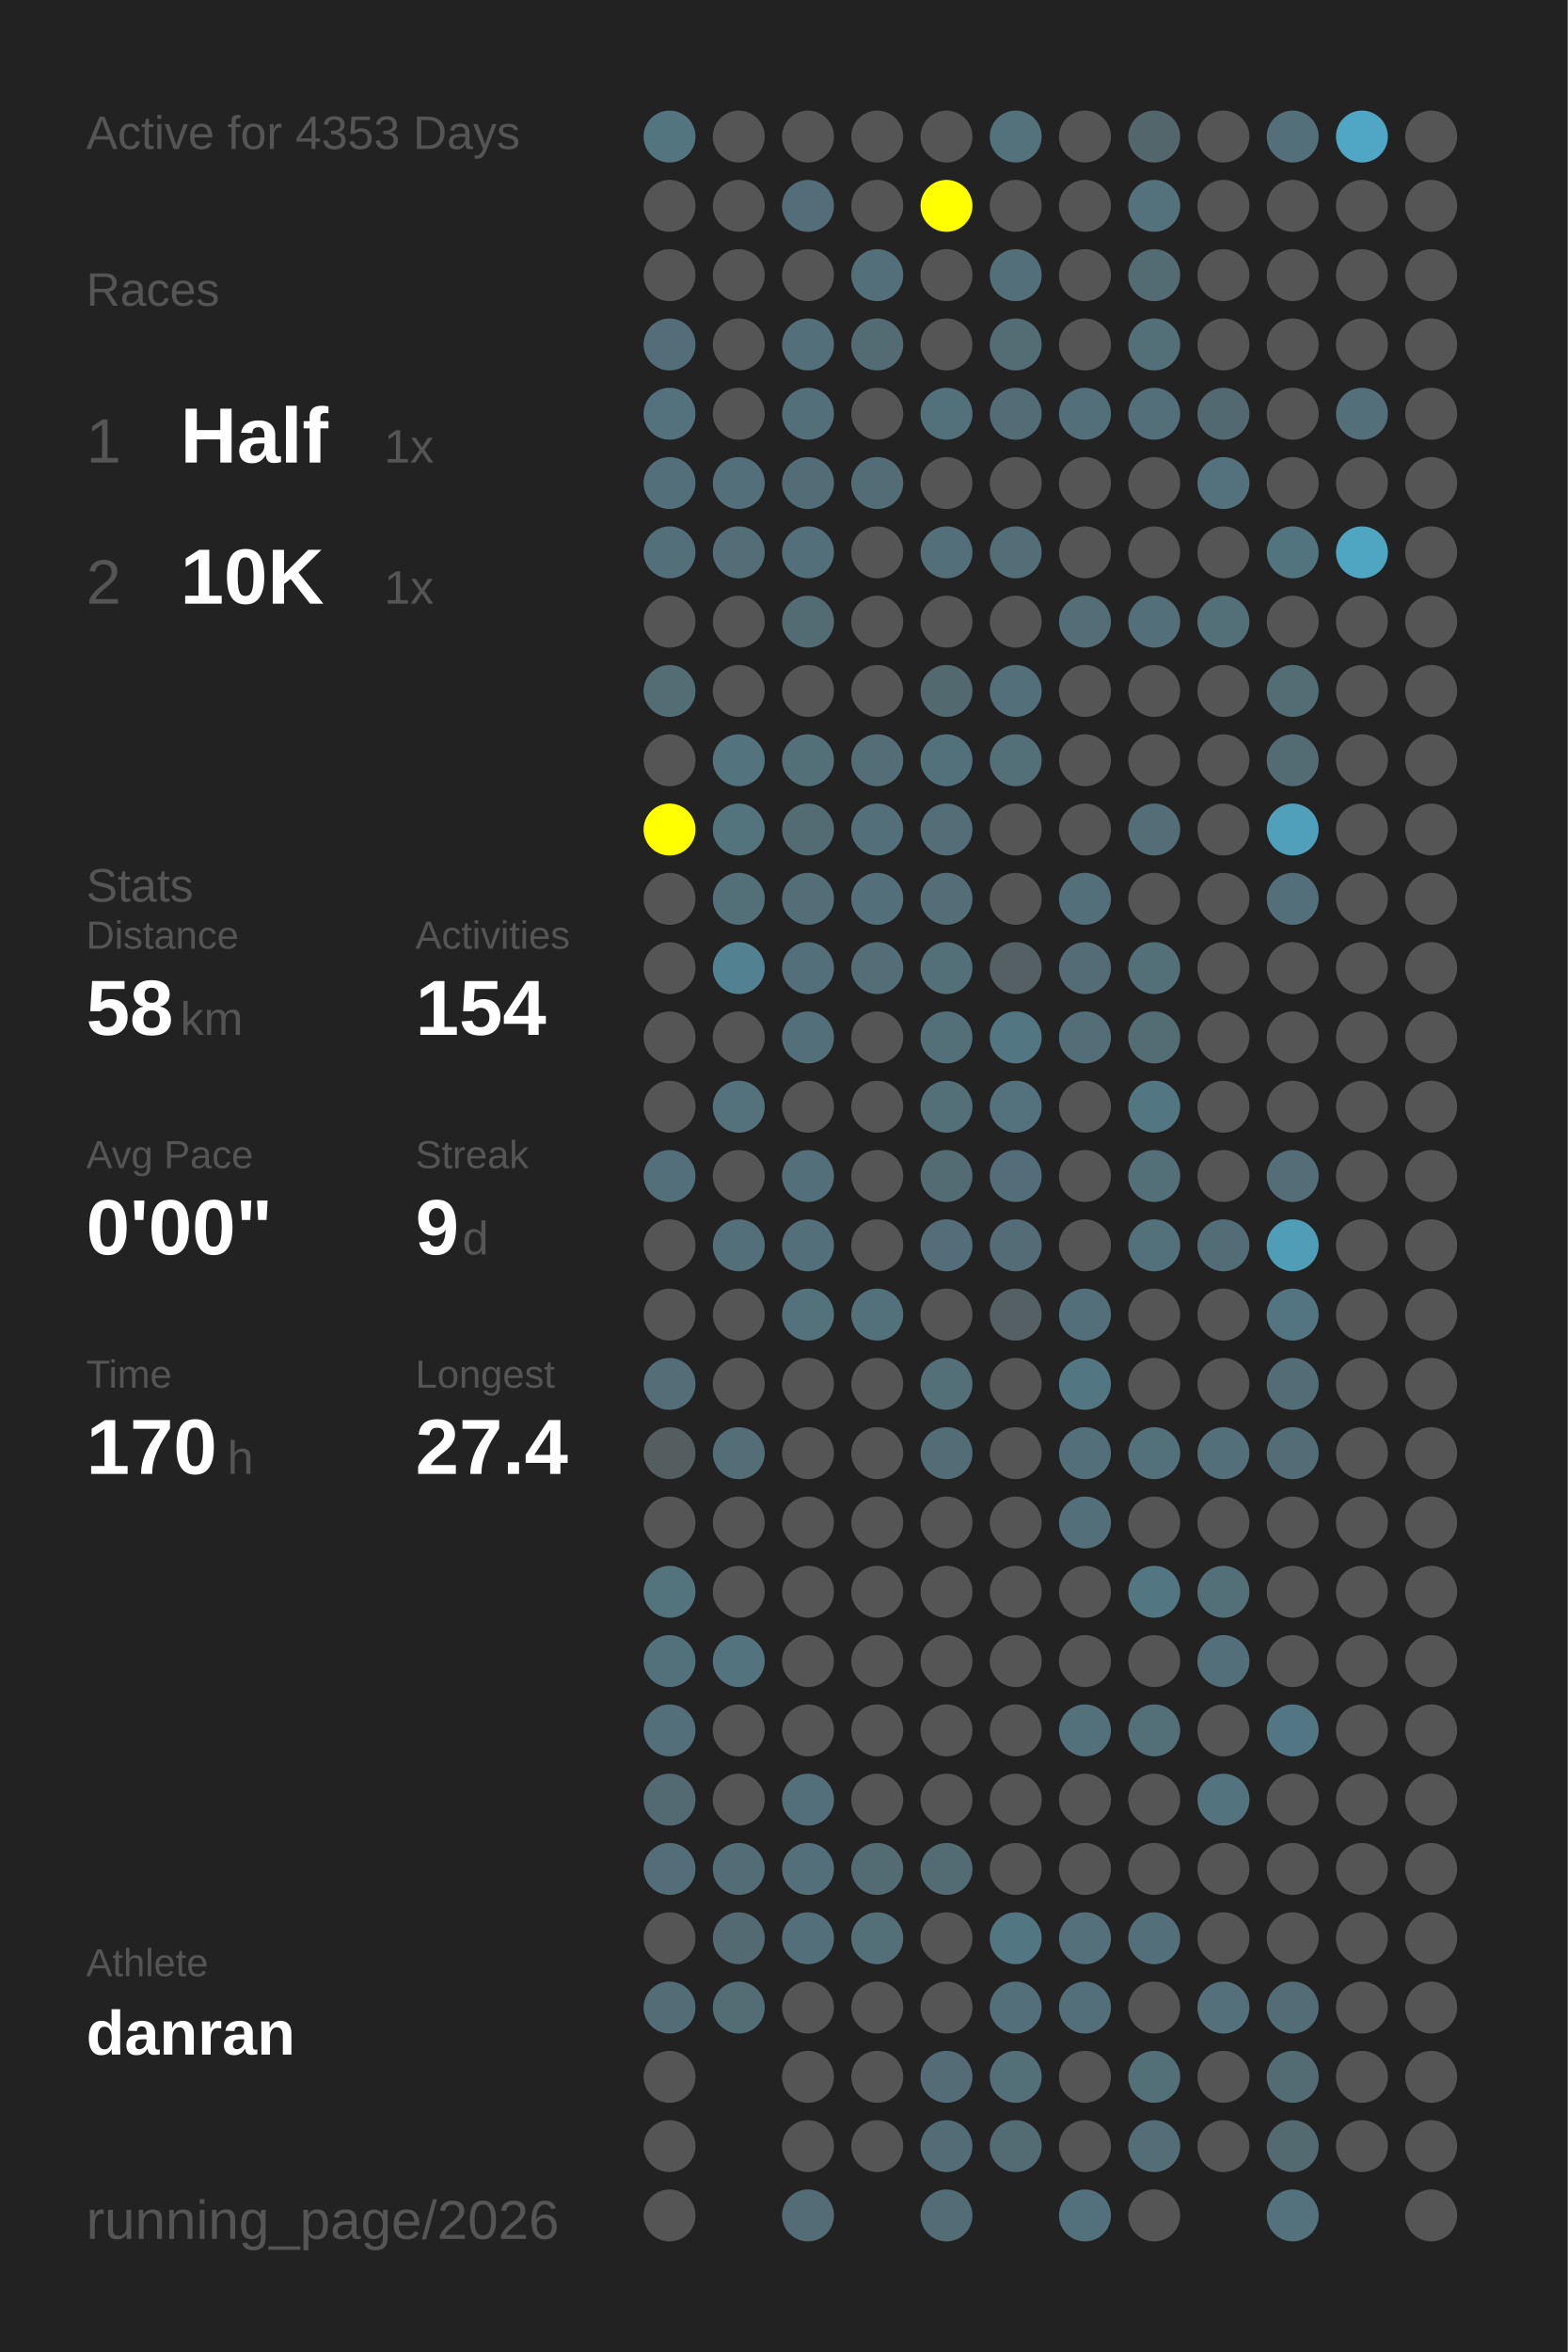
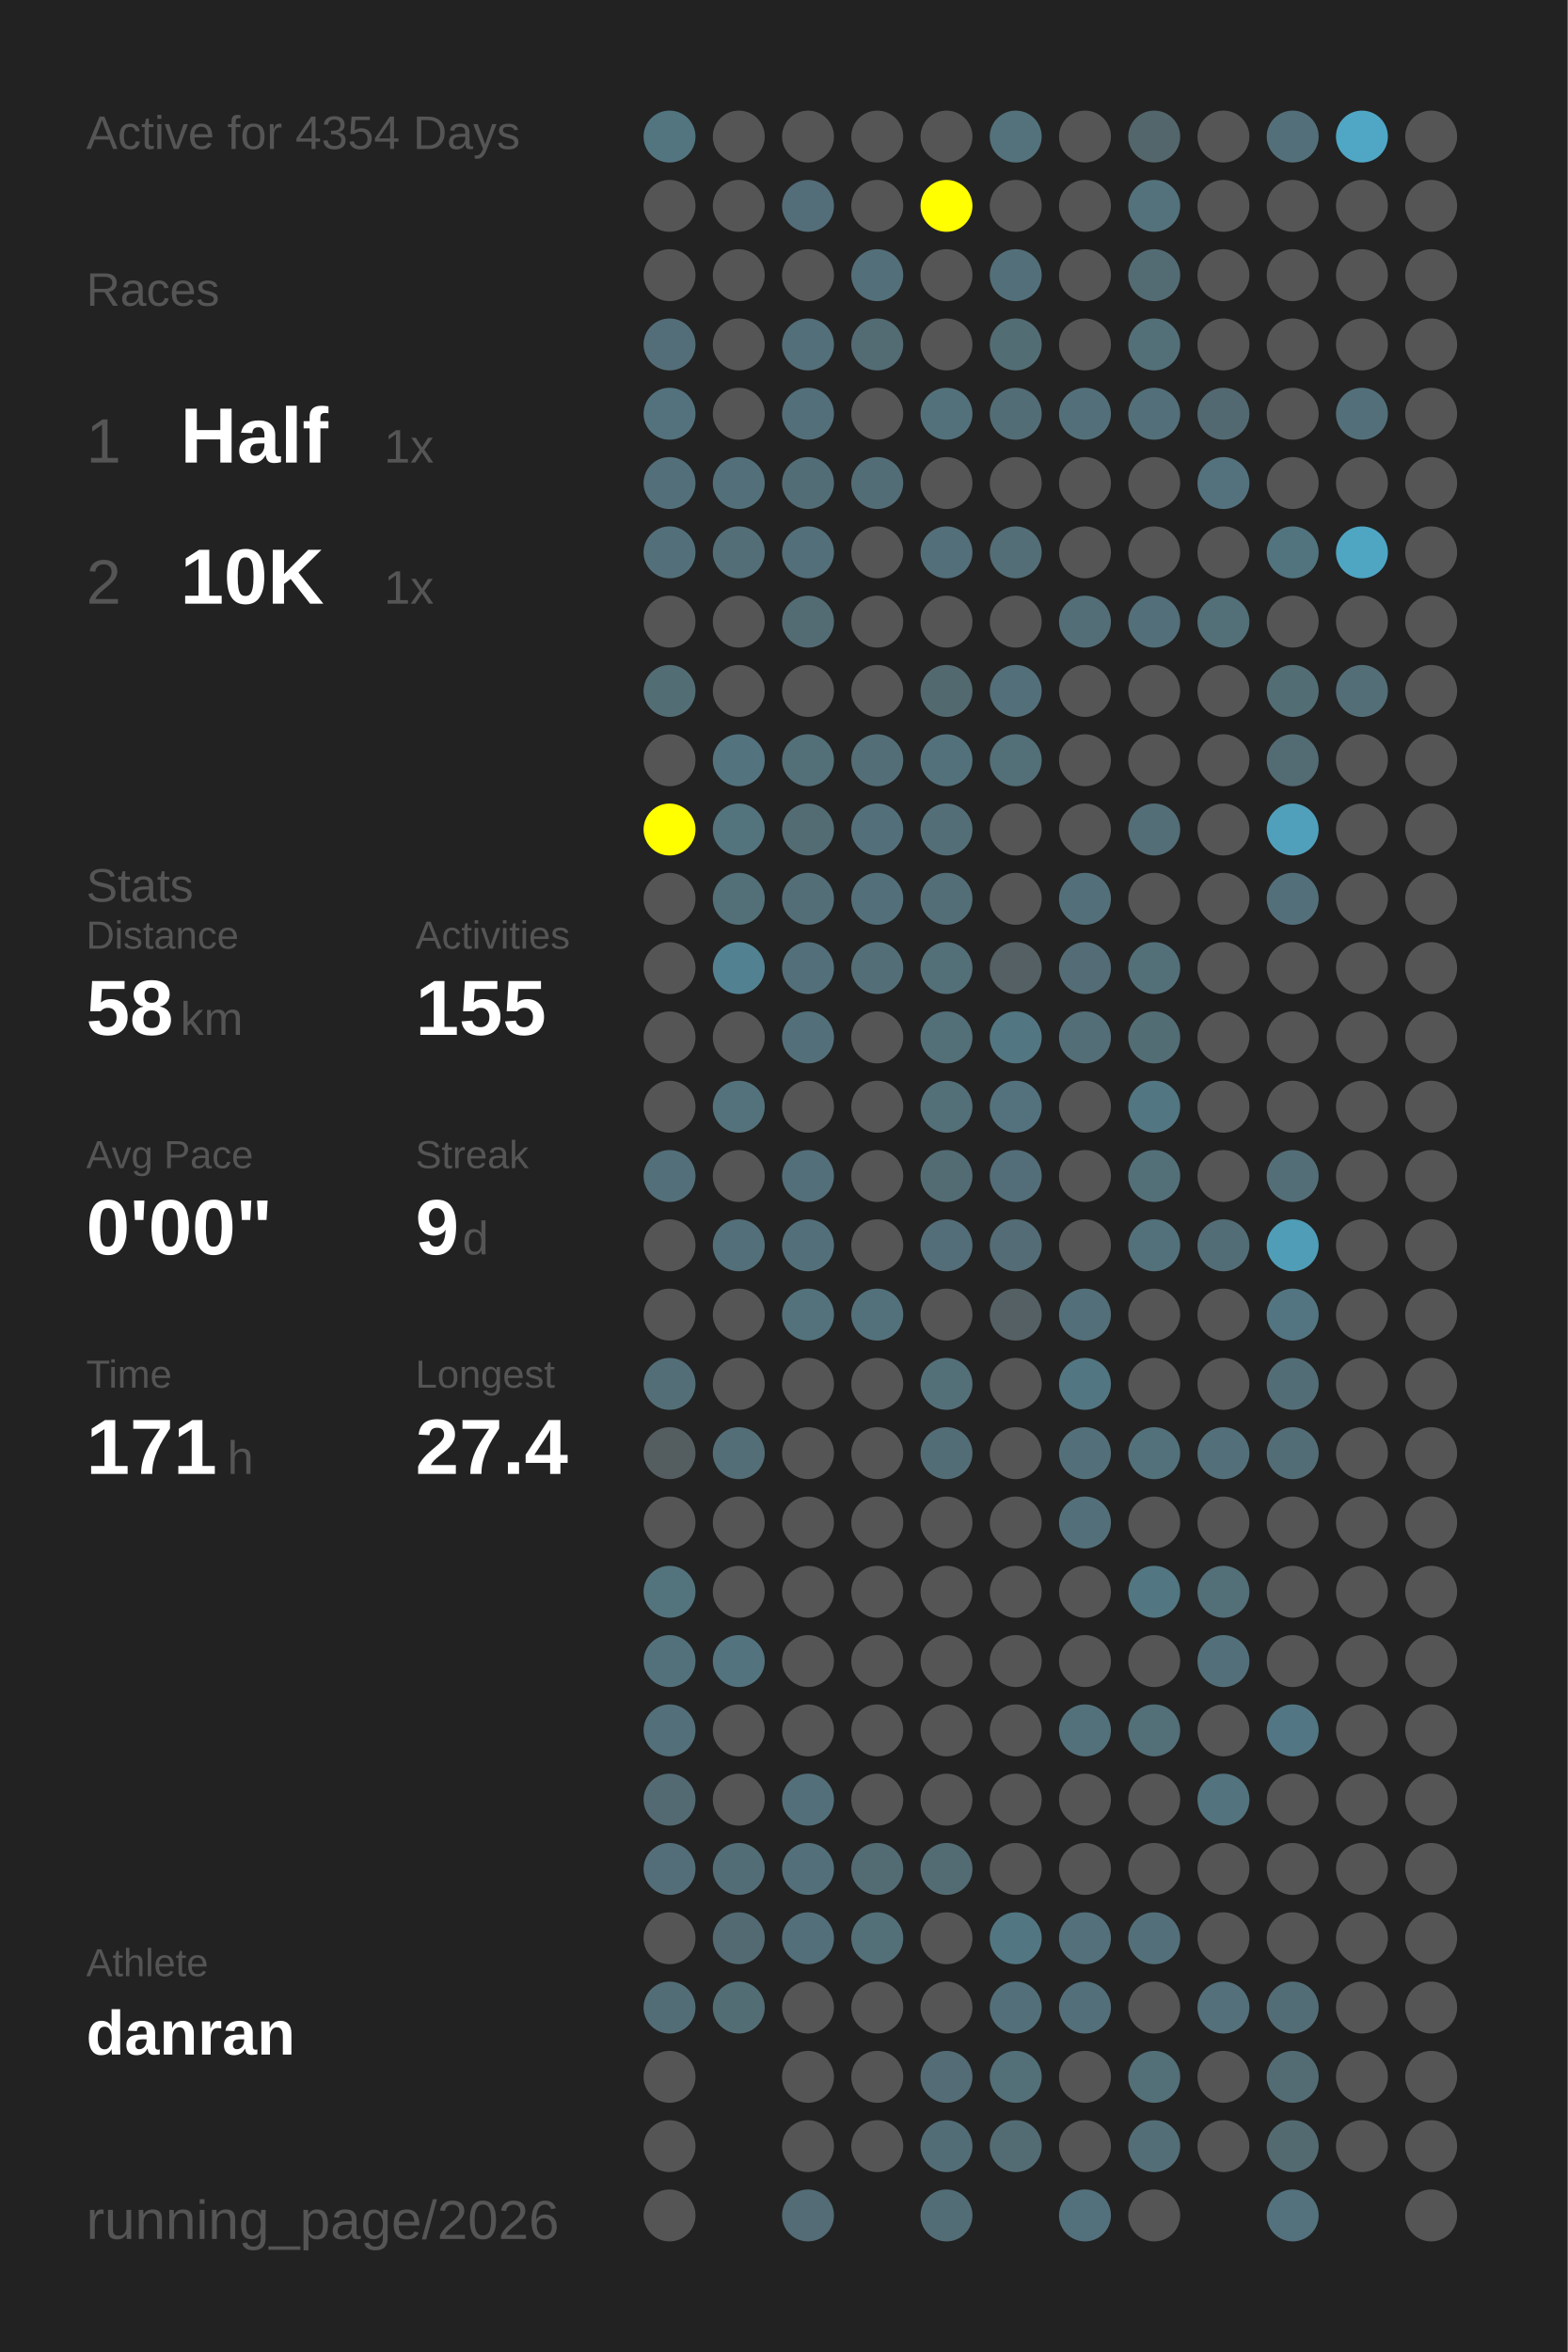
<svg xmlns="http://www.w3.org/2000/svg" baseProfile="full" height="300mm" version="1.1" viewBox="0,0,200,300" width="200mm">
  <defs />
  <rect fill="#222222" height="300" width="200" x="0" y="0" />
-   <text fill="#555555" style="font-size:6px; font-family:Arial;" x="11" y="19">Active for 4353 Days</text>
+   <text fill="#555555" style="font-size:6px; font-family:Arial;" x="11" y="19">Active for 4354 Days</text>
  <text fill="#555555" style="font-size:6px; font-family:Arial;" x="11" y="39">Races</text>
  <text fill="#555555" style="font-size:8px; font-family:Arial;" x="11" y="59">1</text>
  <text fill="#FFFFFF" style="font-size:10px; font-family:Arial; font-weight:bold;" x="23" y="59">Half</text>
  <text fill="#555555" style="font-size:6px; font-family:Arial;" x="49" y="59">1x</text>
  <text fill="#555555" style="font-size:8px; font-family:Arial;" x="11" y="77">2</text>
  <text fill="#FFFFFF" style="font-size:10px; font-family:Arial; font-weight:bold;" x="23" y="77">10K</text>
  <text fill="#555555" style="font-size:6px; font-family:Arial;" x="49" y="77">1x</text>
  <text fill="#555555" style="font-size:6px; font-family:Arial;" x="11" y="115">Stats</text>
  <text fill="#555555" style="font-size:5px; font-family:Arial;" x="11" y="121">Distance</text>
  <text fill="#FFFFFF" style="font-size:10px; font-family:Arial; font-weight:bold;" x="11" y="132">58</text>
  <text fill="#555555" style="font-size:6px; font-family:Arial;" x="23" y="132">km</text>
  <text fill="#555555" style="font-size:5px; font-family:Arial;" x="53" y="121">Activities</text>
-   <text fill="#FFFFFF" style="font-size:10px; font-family:Arial; font-weight:bold;" x="53" y="132">154</text>
+   <text fill="#FFFFFF" style="font-size:10px; font-family:Arial; font-weight:bold;" x="53" y="132">155</text>
  <text fill="#555555" style="font-size:5px; font-family:Arial;" x="11" y="149">Avg Pace</text>
  <text fill="#FFFFFF" style="font-size:10px; font-family:Arial; font-weight:bold;" x="11" y="160">0'00"</text>
  <text fill="#555555" style="font-size:5px; font-family:Arial;" x="53" y="149">Streak</text>
  <text fill="#FFFFFF" style="font-size:10px; font-family:Arial; font-weight:bold;" x="53" y="160">9</text>
  <text fill="#555555" style="font-size:6px; font-family:Arial;" x="59" y="160">d</text>
  <text fill="#555555" style="font-size:5px; font-family:Arial;" x="11" y="177">Time</text>
-   <text fill="#FFFFFF" style="font-size:10px; font-family:Arial; font-weight:bold;" x="11" y="188">170</text>
+   <text fill="#FFFFFF" style="font-size:10px; font-family:Arial; font-weight:bold;" x="11" y="188">171</text>
  <text fill="#555555" style="font-size:6px; font-family:Arial;" x="29" y="188">h</text>
  <text fill="#555555" style="font-size:5px; font-family:Arial;" x="53" y="177">Longest</text>
  <text fill="#FFFFFF" style="font-size:10px; font-family:Arial; font-weight:bold;" x="53" y="188">27.4</text>
  <text fill="#555555" style="font-size:5px; font-family:Arial;" x="11" y="252.065">Athlete</text>
  <text fill="#FFFFFF" style="font-size:8px; font-family:Arial; font-weight:bold;" x="11" y="262.065">danran</text>
  <text fill="#555555" style="font-size:7px; font-family:Arial;" x="11" y="285.581">running_page/2026</text>
  <circle cx="85.417" cy="17.419" fill="#527580" r="3.312" />
  <circle cx="85.417" cy="26.258" fill="#555555" r="3.312" />
  <circle cx="85.417" cy="35.097" fill="#555555" r="3.312" />
  <circle cx="85.417" cy="43.935" fill="#536e78" r="3.312" />
  <circle cx="85.417" cy="52.774" fill="#53727d" r="3.312" />
  <circle cx="85.417" cy="61.613" fill="#536f79" r="3.312" />
  <circle cx="85.417" cy="70.452" fill="#53707a" r="3.312" />
  <circle cx="85.417" cy="79.29" fill="#555555" r="3.312" />
  <circle cx="85.417" cy="88.129" fill="#536d75" r="3.312" />
  <circle cx="85.417" cy="96.968" fill="#555555" r="3.312" />
  <circle cx="85.417" cy="105.806" fill="#FFFF00" r="3.312" />
  <circle cx="85.417" cy="114.645" fill="#555555" r="3.312" />
  <circle cx="85.417" cy="123.484" fill="#555555" r="3.312" />
  <circle cx="85.417" cy="132.323" fill="#555555" r="3.312" />
  <circle cx="85.417" cy="141.161" fill="#555555" r="3.312" />
  <circle cx="85.417" cy="150" fill="#536f79" r="3.312" />
  <circle cx="85.417" cy="158.839" fill="#555555" r="3.312" />
  <circle cx="85.417" cy="167.677" fill="#555555" r="3.312" />
  <circle cx="85.417" cy="176.516" fill="#536e77" r="3.312" />
  <circle cx="85.417" cy="185.355" fill="#545d60" r="3.312" />
  <circle cx="85.417" cy="194.194" fill="#555555" r="3.312" />
  <circle cx="85.417" cy="203.032" fill="#53737d" r="3.312" />
  <circle cx="85.417" cy="211.871" fill="#53717b" r="3.312" />
  <circle cx="85.417" cy="220.71" fill="#536f79" r="3.312" />
  <circle cx="85.417" cy="229.548" fill="#536a72" r="3.312" />
  <circle cx="85.417" cy="238.387" fill="#536e78" r="3.312" />
  <circle cx="85.417" cy="247.226" fill="#555555" r="3.312" />
  <circle cx="85.417" cy="256.065" fill="#536d76" r="3.312" />
  <circle cx="85.417" cy="264.903" fill="#555555" r="3.312" />
  <circle cx="85.417" cy="273.742" fill="#555555" r="3.312" />
  <circle cx="85.417" cy="282.581" fill="#555555" r="3.312" />
  <circle cx="94.25" cy="17.419" fill="#555555" r="3.312" />
  <circle cx="94.25" cy="26.258" fill="#555555" r="3.312" />
  <circle cx="94.25" cy="35.097" fill="#555555" r="3.312" />
  <circle cx="94.25" cy="43.935" fill="#555555" r="3.312" />
  <circle cx="94.25" cy="52.774" fill="#555555" r="3.312" />
  <circle cx="94.25" cy="61.613" fill="#53707a" r="3.312" />
  <circle cx="94.25" cy="70.452" fill="#536e77" r="3.312" />
  <circle cx="94.25" cy="79.29" fill="#555555" r="3.312" />
  <circle cx="94.25" cy="88.129" fill="#555555" r="3.312" />
  <circle cx="94.25" cy="96.968" fill="#53737f" r="3.312" />
  <circle cx="94.25" cy="105.806" fill="#53737d" r="3.312" />
  <circle cx="94.25" cy="114.645" fill="#536f78" r="3.312" />
  <circle cx="94.25" cy="123.484" fill="#528292" r="3.312" />
  <circle cx="94.25" cy="132.323" fill="#555555" r="3.312" />
  <circle cx="94.25" cy="141.161" fill="#53727c" r="3.312" />
  <circle cx="94.25" cy="150" fill="#555555" r="3.312" />
  <circle cx="94.25" cy="158.839" fill="#53707a" r="3.312" />
  <circle cx="94.25" cy="167.677" fill="#555555" r="3.312" />
  <circle cx="94.25" cy="176.516" fill="#555555" r="3.312" />
  <circle cx="94.25" cy="185.355" fill="#536e77" r="3.312" />
  <circle cx="94.25" cy="194.194" fill="#555555" r="3.312" />
  <circle cx="94.25" cy="203.032" fill="#555555" r="3.312" />
  <circle cx="94.25" cy="211.871" fill="#53737e" r="3.312" />
  <circle cx="94.25" cy="220.71" fill="#555555" r="3.312" />
  <circle cx="94.25" cy="229.548" fill="#555555" r="3.312" />
  <circle cx="94.25" cy="238.387" fill="#536d76" r="3.312" />
  <circle cx="94.25" cy="247.226" fill="#536a72" r="3.312" />
  <circle cx="94.25" cy="256.065" fill="#536d75" r="3.312" />
  <circle cx="103.083" cy="17.419" fill="#555555" r="3.312" />
  <circle cx="103.083" cy="26.258" fill="#536e78" r="3.312" />
  <circle cx="103.083" cy="35.097" fill="#555555" r="3.312" />
  <circle cx="103.083" cy="43.935" fill="#536f79" r="3.312" />
  <circle cx="103.083" cy="52.774" fill="#536f79" r="3.312" />
  <circle cx="103.083" cy="61.613" fill="#536d76" r="3.312" />
  <circle cx="103.083" cy="70.452" fill="#536f79" r="3.312" />
  <circle cx="103.083" cy="79.29" fill="#536c74" r="3.312" />
  <circle cx="103.083" cy="88.129" fill="#555555" r="3.312" />
  <circle cx="103.083" cy="96.968" fill="#536f78" r="3.312" />
  <circle cx="103.083" cy="105.806" fill="#536c74" r="3.312" />
  <circle cx="103.083" cy="114.645" fill="#536e77" r="3.312" />
  <circle cx="103.083" cy="123.484" fill="#53707a" r="3.312" />
  <circle cx="103.083" cy="132.323" fill="#53707a" r="3.312" />
  <circle cx="103.083" cy="141.161" fill="#555555" r="3.312" />
  <circle cx="103.083" cy="150" fill="#536f79" r="3.312" />
  <circle cx="103.083" cy="158.839" fill="#53707a" r="3.312" />
  <circle cx="103.083" cy="167.677" fill="#53727c" r="3.312" />
  <circle cx="103.083" cy="176.516" fill="#555555" r="3.312" />
  <circle cx="103.083" cy="185.355" fill="#555555" r="3.312" />
  <circle cx="103.083" cy="194.194" fill="#555555" r="3.312" />
  <circle cx="103.083" cy="203.032" fill="#555555" r="3.312" />
  <circle cx="103.083" cy="211.871" fill="#555555" r="3.312" />
  <circle cx="103.083" cy="220.71" fill="#555555" r="3.312" />
  <circle cx="103.083" cy="229.548" fill="#53707a" r="3.312" />
  <circle cx="103.083" cy="238.387" fill="#53707a" r="3.312" />
  <circle cx="103.083" cy="247.226" fill="#536f79" r="3.312" />
  <circle cx="103.083" cy="256.065" fill="#555555" r="3.312" />
  <circle cx="103.083" cy="264.903" fill="#555555" r="3.312" />
  <circle cx="103.083" cy="273.742" fill="#555555" r="3.312" />
  <circle cx="103.083" cy="282.581" fill="#536c75" r="3.312" />
  <circle cx="111.917" cy="17.419" fill="#555555" r="3.312" />
  <circle cx="111.917" cy="26.258" fill="#555555" r="3.312" />
  <circle cx="111.917" cy="35.097" fill="#536f79" r="3.312" />
  <circle cx="111.917" cy="43.935" fill="#536b73" r="3.312" />
  <circle cx="111.917" cy="52.774" fill="#555555" r="3.312" />
  <circle cx="111.917" cy="61.613" fill="#536d76" r="3.312" />
  <circle cx="111.917" cy="70.452" fill="#555555" r="3.312" />
  <circle cx="111.917" cy="79.29" fill="#555555" r="3.312" />
  <circle cx="111.917" cy="88.129" fill="#555555" r="3.312" />
  <circle cx="111.917" cy="96.968" fill="#536e77" r="3.312" />
  <circle cx="111.917" cy="105.806" fill="#53707a" r="3.312" />
  <circle cx="111.917" cy="114.645" fill="#536f79" r="3.312" />
  <circle cx="111.917" cy="123.484" fill="#536e77" r="3.312" />
  <circle cx="111.917" cy="132.323" fill="#555555" r="3.312" />
  <circle cx="111.917" cy="141.161" fill="#555555" r="3.312" />
  <circle cx="111.917" cy="150" fill="#555555" r="3.312" />
  <circle cx="111.917" cy="158.839" fill="#555555" r="3.312" />
  <circle cx="111.917" cy="167.677" fill="#53717b" r="3.312" />
  <circle cx="111.917" cy="176.516" fill="#555555" r="3.312" />
  <circle cx="111.917" cy="185.355" fill="#555555" r="3.312" />
  <circle cx="111.917" cy="194.194" fill="#555555" r="3.312" />
  <circle cx="111.917" cy="203.032" fill="#555555" r="3.312" />
  <circle cx="111.917" cy="211.871" fill="#555555" r="3.312" />
  <circle cx="111.917" cy="220.71" fill="#555555" r="3.312" />
  <circle cx="111.917" cy="229.548" fill="#555555" r="3.312" />
  <circle cx="111.917" cy="238.387" fill="#536b73" r="3.312" />
  <circle cx="111.917" cy="247.226" fill="#536f78" r="3.312" />
  <circle cx="111.917" cy="256.065" fill="#555555" r="3.312" />
  <circle cx="111.917" cy="264.903" fill="#555555" r="3.312" />
  <circle cx="111.917" cy="273.742" fill="#555555" r="3.312" />
  <circle cx="120.75" cy="17.419" fill="#555555" r="3.312" />
  <circle cx="120.75" cy="26.258" fill="#FFFF00" r="3.312" />
  <circle cx="120.75" cy="35.097" fill="#555555" r="3.312" />
  <circle cx="120.75" cy="43.935" fill="#555555" r="3.312" />
  <circle cx="120.75" cy="52.774" fill="#53717b" r="3.312" />
  <circle cx="120.75" cy="61.613" fill="#555555" r="3.312" />
  <circle cx="120.75" cy="70.452" fill="#536f79" r="3.312" />
  <circle cx="120.75" cy="79.29" fill="#555555" r="3.312" />
  <circle cx="120.75" cy="88.129" fill="#536970" r="3.312" />
  <circle cx="120.75" cy="96.968" fill="#53717b" r="3.312" />
  <circle cx="120.75" cy="105.806" fill="#536e77" r="3.312" />
  <circle cx="120.75" cy="114.645" fill="#536e77" r="3.312" />
  <circle cx="120.75" cy="123.484" fill="#536f78" r="3.312" />
  <circle cx="120.75" cy="132.323" fill="#536f78" r="3.312" />
  <circle cx="120.75" cy="141.161" fill="#536f78" r="3.312" />
  <circle cx="120.75" cy="150" fill="#536c74" r="3.312" />
  <circle cx="120.75" cy="158.839" fill="#536e78" r="3.312" />
  <circle cx="120.75" cy="167.677" fill="#555555" r="3.312" />
  <circle cx="120.75" cy="176.516" fill="#537079" r="3.312" />
  <circle cx="120.75" cy="185.355" fill="#536d76" r="3.312" />
  <circle cx="120.75" cy="194.194" fill="#555555" r="3.312" />
  <circle cx="120.75" cy="203.032" fill="#555555" r="3.312" />
  <circle cx="120.75" cy="211.871" fill="#555555" r="3.312" />
  <circle cx="120.75" cy="220.71" fill="#555555" r="3.312" />
  <circle cx="120.75" cy="229.548" fill="#555555" r="3.312" />
  <circle cx="120.75" cy="238.387" fill="#536c74" r="3.312" />
  <circle cx="120.75" cy="247.226" fill="#555555" r="3.312" />
  <circle cx="120.75" cy="256.065" fill="#555555" r="3.312" />
  <circle cx="120.75" cy="264.903" fill="#536c75" r="3.312" />
  <circle cx="120.75" cy="273.742" fill="#536d76" r="3.312" />
  <circle cx="120.75" cy="282.581" fill="#536d76" r="3.312" />
  <circle cx="129.583" cy="17.419" fill="#53727c" r="3.312" />
  <circle cx="129.583" cy="26.258" fill="#555555" r="3.312" />
  <circle cx="129.583" cy="35.097" fill="#53707a" r="3.312" />
  <circle cx="129.583" cy="43.935" fill="#536d75" r="3.312" />
  <circle cx="129.583" cy="52.774" fill="#536d76" r="3.312" />
  <circle cx="129.583" cy="61.613" fill="#555555" r="3.312" />
  <circle cx="129.583" cy="70.452" fill="#536e77" r="3.312" />
  <circle cx="129.583" cy="79.29" fill="#555555" r="3.312" />
  <circle cx="129.583" cy="88.129" fill="#536f79" r="3.312" />
  <circle cx="129.583" cy="96.968" fill="#536f78" r="3.312" />
  <circle cx="129.583" cy="105.806" fill="#555555" r="3.312" />
  <circle cx="129.583" cy="114.645" fill="#555555" r="3.312" />
  <circle cx="129.583" cy="123.484" fill="#546064" r="3.312" />
  <circle cx="129.583" cy="132.323" fill="#527682" r="3.312" />
  <circle cx="129.583" cy="141.161" fill="#53727d" r="3.312" />
  <circle cx="129.583" cy="150" fill="#536e78" r="3.312" />
  <circle cx="129.583" cy="158.839" fill="#536c75" r="3.312" />
  <circle cx="129.583" cy="167.677" fill="#546064" r="3.312" />
  <circle cx="129.583" cy="176.516" fill="#555555" r="3.312" />
  <circle cx="129.583" cy="185.355" fill="#555555" r="3.312" />
  <circle cx="129.583" cy="194.194" fill="#555555" r="3.312" />
  <circle cx="129.583" cy="203.032" fill="#555555" r="3.312" />
  <circle cx="129.583" cy="211.871" fill="#555555" r="3.312" />
  <circle cx="129.583" cy="220.71" fill="#555555" r="3.312" />
  <circle cx="129.583" cy="229.548" fill="#555555" r="3.312" />
  <circle cx="129.583" cy="238.387" fill="#555555" r="3.312" />
  <circle cx="129.583" cy="247.226" fill="#527783" r="3.312" />
  <circle cx="129.583" cy="256.065" fill="#53707a" r="3.312" />
  <circle cx="129.583" cy="264.903" fill="#536f78" r="3.312" />
  <circle cx="129.583" cy="273.742" fill="#536c74" r="3.312" />
  <circle cx="138.417" cy="17.419" fill="#555555" r="3.312" />
  <circle cx="138.417" cy="26.258" fill="#555555" r="3.312" />
  <circle cx="138.417" cy="35.097" fill="#555555" r="3.312" />
  <circle cx="138.417" cy="43.935" fill="#555555" r="3.312" />
  <circle cx="138.417" cy="52.774" fill="#53707a" r="3.312" />
  <circle cx="138.417" cy="61.613" fill="#555555" r="3.312" />
  <circle cx="138.417" cy="70.452" fill="#555555" r="3.312" />
  <circle cx="138.417" cy="79.29" fill="#536e77" r="3.312" />
  <circle cx="138.417" cy="88.129" fill="#555555" r="3.312" />
  <circle cx="138.417" cy="96.968" fill="#555555" r="3.312" />
  <circle cx="138.417" cy="105.806" fill="#555555" r="3.312" />
  <circle cx="138.417" cy="114.645" fill="#53707a" r="3.312" />
  <circle cx="138.417" cy="123.484" fill="#536c75" r="3.312" />
  <circle cx="138.417" cy="132.323" fill="#536e77" r="3.312" />
  <circle cx="138.417" cy="141.161" fill="#555555" r="3.312" />
  <circle cx="138.417" cy="150" fill="#555555" r="3.312" />
  <circle cx="138.417" cy="158.839" fill="#555555" r="3.312" />
  <circle cx="138.417" cy="167.677" fill="#536f79" r="3.312" />
  <circle cx="138.417" cy="176.516" fill="#527682" r="3.312" />
  <circle cx="138.417" cy="185.355" fill="#53707a" r="3.312" />
  <circle cx="138.417" cy="194.194" fill="#53707a" r="3.312" />
  <circle cx="138.417" cy="203.032" fill="#555555" r="3.312" />
  <circle cx="138.417" cy="211.871" fill="#555555" r="3.312" />
  <circle cx="138.417" cy="220.71" fill="#53717b" r="3.312" />
  <circle cx="138.417" cy="229.548" fill="#555555" r="3.312" />
  <circle cx="138.417" cy="238.387" fill="#555555" r="3.312" />
  <circle cx="138.417" cy="247.226" fill="#53707b" r="3.312" />
  <circle cx="138.417" cy="256.065" fill="#536f79" r="3.312" />
  <circle cx="138.417" cy="264.903" fill="#555555" r="3.312" />
  <circle cx="138.417" cy="273.742" fill="#555555" r="3.312" />
  <circle cx="138.417" cy="282.581" fill="#53717c" r="3.312" />
  <circle cx="147.25" cy="17.419" fill="#53666c" r="3.312" />
  <circle cx="147.25" cy="26.258" fill="#53727c" r="3.312" />
  <circle cx="147.25" cy="35.097" fill="#536c74" r="3.312" />
  <circle cx="147.25" cy="43.935" fill="#537079" r="3.312" />
  <circle cx="147.25" cy="52.774" fill="#536f79" r="3.312" />
  <circle cx="147.25" cy="61.613" fill="#555555" r="3.312" />
  <circle cx="147.25" cy="70.452" fill="#555555" r="3.312" />
  <circle cx="147.25" cy="79.29" fill="#536f79" r="3.312" />
  <circle cx="147.25" cy="88.129" fill="#555555" r="3.312" />
  <circle cx="147.25" cy="96.968" fill="#555555" r="3.312" />
  <circle cx="147.25" cy="105.806" fill="#536e77" r="3.312" />
  <circle cx="147.25" cy="114.645" fill="#555555" r="3.312" />
  <circle cx="147.25" cy="123.484" fill="#537079" r="3.312" />
  <circle cx="147.25" cy="132.323" fill="#536d75" r="3.312" />
  <circle cx="147.25" cy="141.161" fill="#527682" r="3.312" />
  <circle cx="147.25" cy="150" fill="#537079" r="3.312" />
  <circle cx="147.25" cy="158.839" fill="#53717b" r="3.312" />
  <circle cx="147.25" cy="167.677" fill="#555555" r="3.312" />
  <circle cx="147.25" cy="176.516" fill="#555555" r="3.312" />
  <circle cx="147.25" cy="185.355" fill="#53717b" r="3.312" />
  <circle cx="147.25" cy="194.194" fill="#555555" r="3.312" />
  <circle cx="147.25" cy="203.032" fill="#527682" r="3.312" />
  <circle cx="147.25" cy="211.871" fill="#555555" r="3.312" />
  <circle cx="147.25" cy="220.71" fill="#536f78" r="3.312" />
  <circle cx="147.25" cy="229.548" fill="#555555" r="3.312" />
  <circle cx="147.25" cy="238.387" fill="#555555" r="3.312" />
  <circle cx="147.25" cy="247.226" fill="#53707a" r="3.312" />
  <circle cx="147.25" cy="256.065" fill="#555555" r="3.312" />
  <circle cx="147.25" cy="264.903" fill="#536f78" r="3.312" />
  <circle cx="147.25" cy="273.742" fill="#536e77" r="3.312" />
  <circle cx="147.25" cy="282.581" fill="#555555" r="3.312" />
  <circle cx="156.083" cy="17.419" fill="#555555" r="3.312" />
  <circle cx="156.083" cy="26.258" fill="#555555" r="3.312" />
  <circle cx="156.083" cy="35.097" fill="#555555" r="3.312" />
  <circle cx="156.083" cy="43.935" fill="#555555" r="3.312" />
  <circle cx="156.083" cy="52.774" fill="#536971" r="3.312" />
  <circle cx="156.083" cy="61.613" fill="#53727d" r="3.312" />
  <circle cx="156.083" cy="70.452" fill="#555555" r="3.312" />
  <circle cx="156.083" cy="79.29" fill="#536f78" r="3.312" />
  <circle cx="156.083" cy="88.129" fill="#555555" r="3.312" />
  <circle cx="156.083" cy="96.968" fill="#555555" r="3.312" />
  <circle cx="156.083" cy="105.806" fill="#555555" r="3.312" />
  <circle cx="156.083" cy="114.645" fill="#555555" r="3.312" />
  <circle cx="156.083" cy="123.484" fill="#555555" r="3.312" />
  <circle cx="156.083" cy="132.323" fill="#555555" r="3.312" />
  <circle cx="156.083" cy="141.161" fill="#555555" r="3.312" />
  <circle cx="156.083" cy="150" fill="#555555" r="3.312" />
  <circle cx="156.083" cy="158.839" fill="#536d76" r="3.312" />
  <circle cx="156.083" cy="167.677" fill="#555555" r="3.312" />
  <circle cx="156.083" cy="176.516" fill="#555555" r="3.312" />
  <circle cx="156.083" cy="185.355" fill="#536f79" r="3.312" />
  <circle cx="156.083" cy="194.194" fill="#555555" r="3.312" />
  <circle cx="156.083" cy="203.032" fill="#536f78" r="3.312" />
  <circle cx="156.083" cy="211.871" fill="#53707a" r="3.312" />
  <circle cx="156.083" cy="220.71" fill="#555555" r="3.312" />
  <circle cx="156.083" cy="229.548" fill="#53737e" r="3.312" />
  <circle cx="156.083" cy="238.387" fill="#555555" r="3.312" />
  <circle cx="156.083" cy="247.226" fill="#555555" r="3.312" />
  <circle cx="156.083" cy="256.065" fill="#53707b" r="3.312" />
  <circle cx="156.083" cy="264.903" fill="#555555" r="3.312" />
  <circle cx="156.083" cy="273.742" fill="#555555" r="3.312" />
  <circle cx="164.917" cy="17.419" fill="#53707a" r="3.312" />
  <circle cx="164.917" cy="26.258" fill="#555555" r="3.312" />
  <circle cx="164.917" cy="35.097" fill="#555555" r="3.312" />
  <circle cx="164.917" cy="43.935" fill="#555555" r="3.312" />
  <circle cx="164.917" cy="52.774" fill="#555555" r="3.312" />
  <circle cx="164.917" cy="61.613" fill="#555555" r="3.312" />
  <circle cx="164.917" cy="70.452" fill="#52747f" r="3.312" />
  <circle cx="164.917" cy="79.29" fill="#555555" r="3.312" />
  <circle cx="164.917" cy="88.129" fill="#536d75" r="3.312" />
  <circle cx="164.917" cy="96.968" fill="#536b73" r="3.312" />
  <circle cx="164.917" cy="105.806" fill="#50a0bb" r="3.312" />
  <circle cx="164.917" cy="114.645" fill="#53707a" r="3.312" />
  <circle cx="164.917" cy="123.484" fill="#555555" r="3.312" />
  <circle cx="164.917" cy="132.323" fill="#555555" r="3.312" />
  <circle cx="164.917" cy="141.161" fill="#555555" r="3.312" />
  <circle cx="164.917" cy="150" fill="#536e77" r="3.312" />
  <circle cx="164.917" cy="158.839" fill="#509db7" r="3.312" />
  <circle cx="164.917" cy="167.677" fill="#527581" r="3.312" />
  <circle cx="164.917" cy="176.516" fill="#536d76" r="3.312" />
  <circle cx="164.917" cy="185.355" fill="#536d76" r="3.312" />
  <circle cx="164.917" cy="194.194" fill="#555555" r="3.312" />
  <circle cx="164.917" cy="203.032" fill="#555555" r="3.312" />
  <circle cx="164.917" cy="211.871" fill="#555555" r="3.312" />
  <circle cx="164.917" cy="220.71" fill="#527683" r="3.312" />
  <circle cx="164.917" cy="229.548" fill="#555555" r="3.312" />
  <circle cx="164.917" cy="238.387" fill="#555555" r="3.312" />
  <circle cx="164.917" cy="247.226" fill="#555555" r="3.312" />
  <circle cx="164.917" cy="256.065" fill="#536d76" r="3.312" />
  <circle cx="164.917" cy="264.903" fill="#536c74" r="3.312" />
  <circle cx="164.917" cy="273.742" fill="#536a71" r="3.312" />
  <circle cx="164.917" cy="282.581" fill="#53727d" r="3.312" />
  <circle cx="173.75" cy="17.419" fill="#4fa7c5" r="3.312" />
  <circle cx="173.75" cy="26.258" fill="#555555" r="3.312" />
  <circle cx="173.75" cy="35.097" fill="#555555" r="3.312" />
  <circle cx="173.75" cy="43.935" fill="#555555" r="3.312" />
  <circle cx="173.75" cy="52.774" fill="#53707a" r="3.312" />
  <circle cx="173.75" cy="61.613" fill="#555555" r="3.312" />
  <circle cx="173.75" cy="70.452" fill="#4fa6c3" r="3.312" />
  <circle cx="173.75" cy="79.29" fill="#555555" r="3.312" />
-   <circle cx="173.75" cy="88.129" fill="#555555" r="3.312" />
+   <circle cx="173.75" cy="88.129" fill="#536e77" r="3.312" />
  <circle cx="173.75" cy="96.968" fill="#555555" r="3.312" />
  <circle cx="173.75" cy="105.806" fill="#555555" r="3.312" />
  <circle cx="173.75" cy="114.645" fill="#555555" r="3.312" />
  <circle cx="173.75" cy="123.484" fill="#555555" r="3.312" />
  <circle cx="173.75" cy="132.323" fill="#555555" r="3.312" />
  <circle cx="173.75" cy="141.161" fill="#555555" r="3.312" />
  <circle cx="173.75" cy="150" fill="#555555" r="3.312" />
  <circle cx="173.75" cy="158.839" fill="#555555" r="3.312" />
  <circle cx="173.75" cy="167.677" fill="#555555" r="3.312" />
  <circle cx="173.75" cy="176.516" fill="#555555" r="3.312" />
  <circle cx="173.75" cy="185.355" fill="#555555" r="3.312" />
  <circle cx="173.75" cy="194.194" fill="#555555" r="3.312" />
  <circle cx="173.75" cy="203.032" fill="#555555" r="3.312" />
  <circle cx="173.75" cy="211.871" fill="#555555" r="3.312" />
  <circle cx="173.75" cy="220.71" fill="#555555" r="3.312" />
  <circle cx="173.75" cy="229.548" fill="#555555" r="3.312" />
  <circle cx="173.75" cy="238.387" fill="#555555" r="3.312" />
  <circle cx="173.75" cy="247.226" fill="#555555" r="3.312" />
  <circle cx="173.75" cy="256.065" fill="#555555" r="3.312" />
  <circle cx="173.75" cy="264.903" fill="#555555" r="3.312" />
  <circle cx="173.75" cy="273.742" fill="#555555" r="3.312" />
  <circle cx="182.583" cy="17.419" fill="#555555" r="3.312" />
  <circle cx="182.583" cy="26.258" fill="#555555" r="3.312" />
  <circle cx="182.583" cy="35.097" fill="#555555" r="3.312" />
  <circle cx="182.583" cy="43.935" fill="#555555" r="3.312" />
  <circle cx="182.583" cy="52.774" fill="#555555" r="3.312" />
  <circle cx="182.583" cy="61.613" fill="#555555" r="3.312" />
  <circle cx="182.583" cy="70.452" fill="#555555" r="3.312" />
  <circle cx="182.583" cy="79.29" fill="#555555" r="3.312" />
  <circle cx="182.583" cy="88.129" fill="#555555" r="3.312" />
  <circle cx="182.583" cy="96.968" fill="#555555" r="3.312" />
  <circle cx="182.583" cy="105.806" fill="#555555" r="3.312" />
  <circle cx="182.583" cy="114.645" fill="#555555" r="3.312" />
  <circle cx="182.583" cy="123.484" fill="#555555" r="3.312" />
  <circle cx="182.583" cy="132.323" fill="#555555" r="3.312" />
  <circle cx="182.583" cy="141.161" fill="#555555" r="3.312" />
  <circle cx="182.583" cy="150" fill="#555555" r="3.312" />
  <circle cx="182.583" cy="158.839" fill="#555555" r="3.312" />
  <circle cx="182.583" cy="167.677" fill="#555555" r="3.312" />
  <circle cx="182.583" cy="176.516" fill="#555555" r="3.312" />
  <circle cx="182.583" cy="185.355" fill="#555555" r="3.312" />
  <circle cx="182.583" cy="194.194" fill="#555555" r="3.312" />
  <circle cx="182.583" cy="203.032" fill="#555555" r="3.312" />
  <circle cx="182.583" cy="211.871" fill="#555555" r="3.312" />
  <circle cx="182.583" cy="220.71" fill="#555555" r="3.312" />
  <circle cx="182.583" cy="229.548" fill="#555555" r="3.312" />
  <circle cx="182.583" cy="238.387" fill="#555555" r="3.312" />
  <circle cx="182.583" cy="247.226" fill="#555555" r="3.312" />
  <circle cx="182.583" cy="256.065" fill="#555555" r="3.312" />
  <circle cx="182.583" cy="264.903" fill="#555555" r="3.312" />
  <circle cx="182.583" cy="273.742" fill="#555555" r="3.312" />
  <circle cx="182.583" cy="282.581" fill="#555555" r="3.312" />
</svg>
